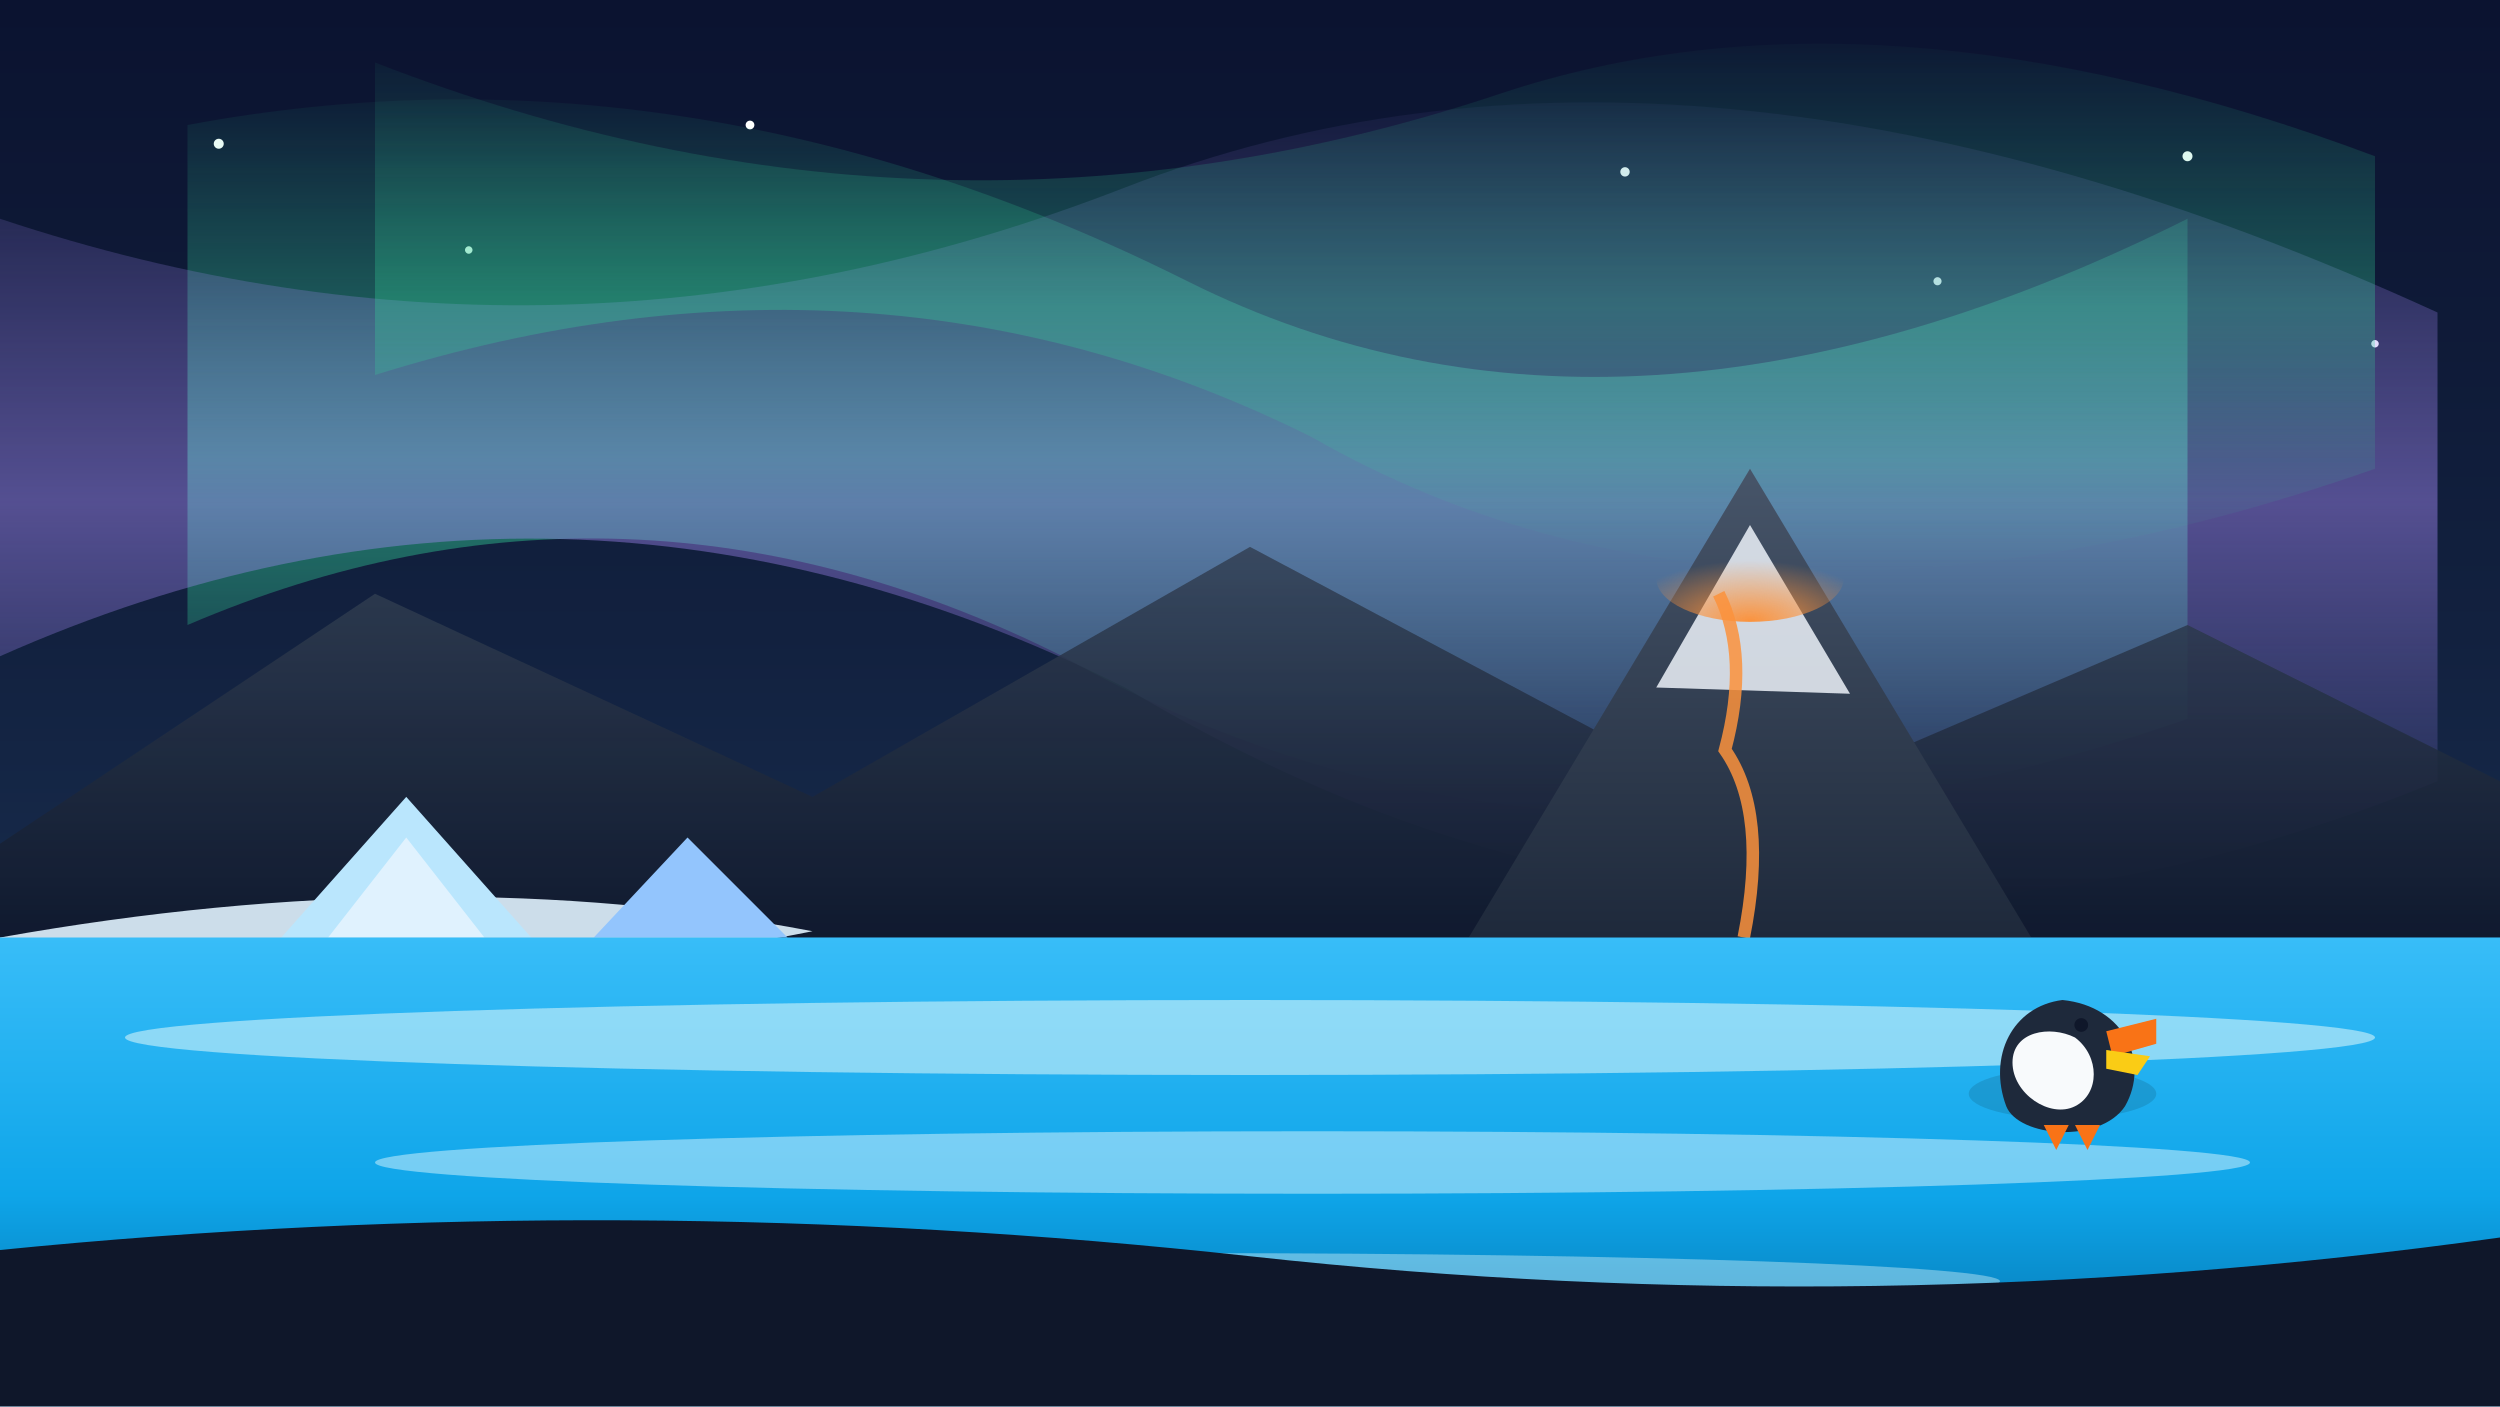
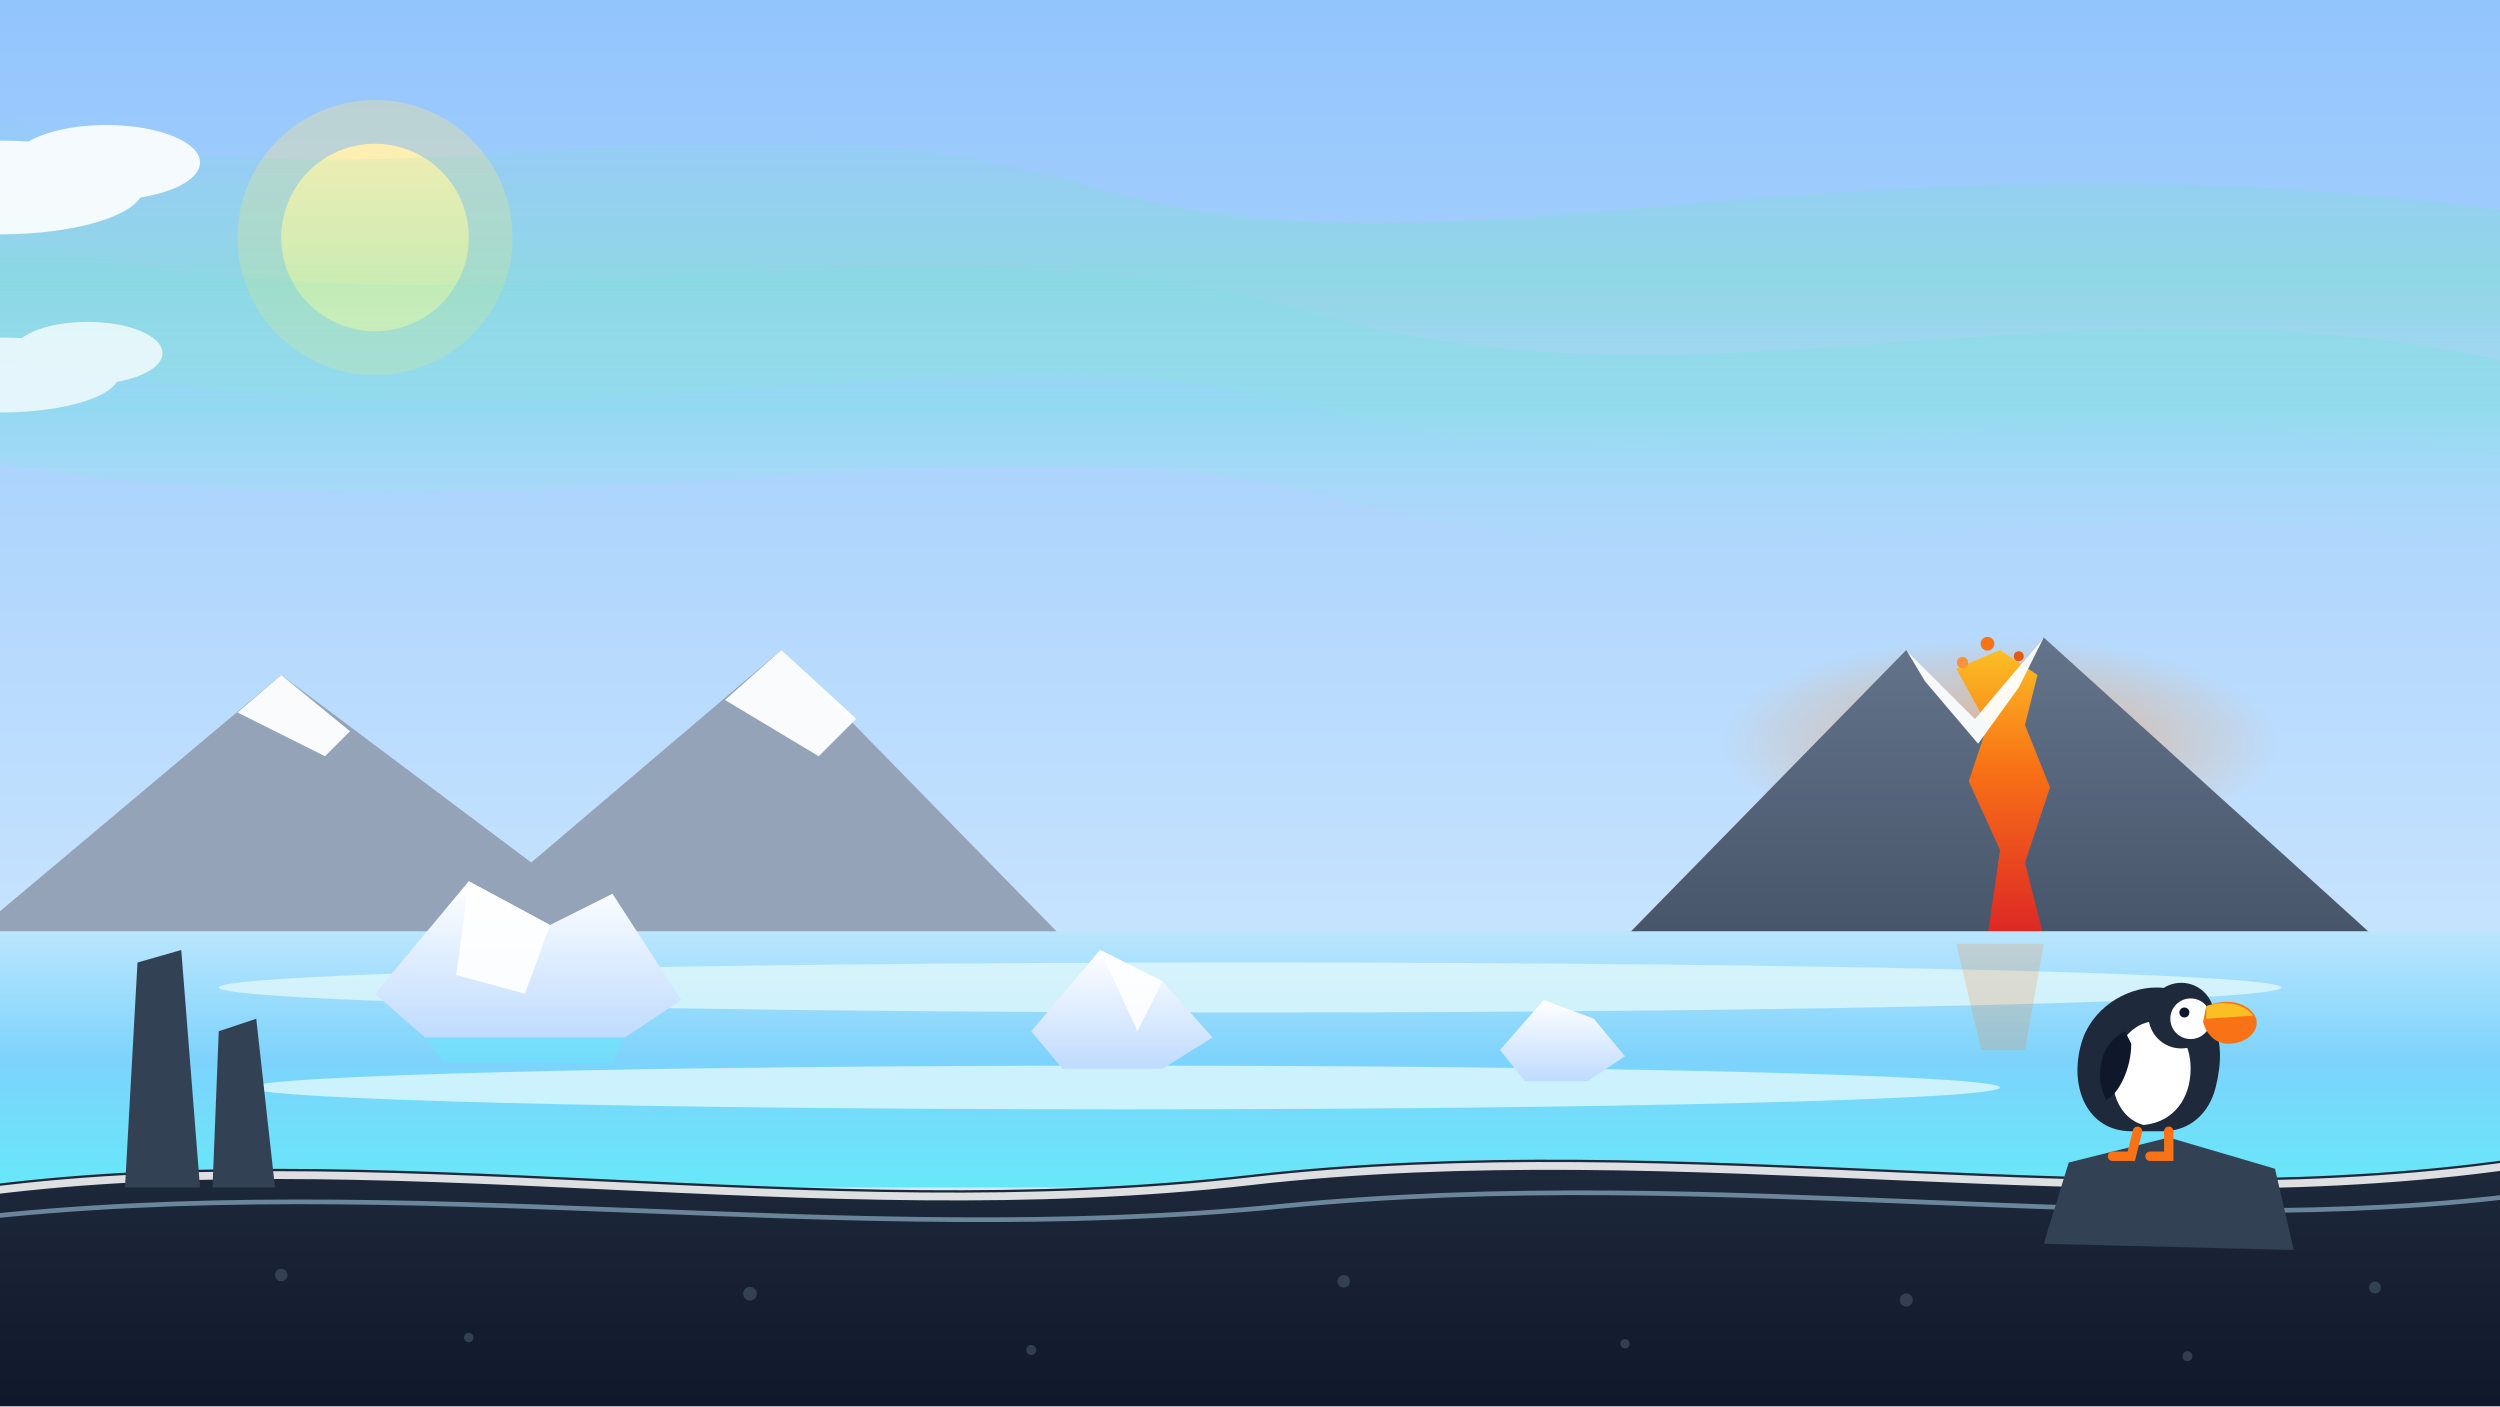
- <svg xmlns="http://www.w3.org/2000/svg" viewBox="0 0 800 450" role="img">
+ <svg xmlns="http://www.w3.org/2000/svg" viewBox="0 0 800 450" role="img" preserveAspectRatio="xMidYMid slice">
  <style>
-     .aurora { animation: sway 9s ease-in-out infinite; transform-origin: center; }
-     .aurora.a2 { animation-delay: 1.5s; }
-     .aurora.a3 { animation-delay: 3s; }
-     .star { animation: twinkle 3.4s ease-in-out infinite; }
-     .star.s2 { animation-delay: 1.1s; }
-     .star.s3 { animation-delay: 2.2s; }
-     .berg { animation: bob 6s ease-in-out infinite; transform-origin: center; }
-     .berg.b2 { animation-delay: 1.8s; }
+     .cloud { animation: driftCloud 26s linear infinite; }
+     .cloud.c2 { animation-duration: 34s; animation-delay: -14s; }
+     .aurora { animation: sway 10s ease-in-out infinite; transform-origin: 400px 90px; }
+     .aurora.a2 { animation-delay: 2.4s; animation-duration: 13s; }
+     .lava-glow { animation: glow 4s ease-in-out infinite; }
+     .lava-flow { animation: glow 4s ease-in-out infinite reverse; }
+     .ember { animation: rise 5s linear infinite; }
+     .ember.e2 { animation-delay: 1.7s; }
+     .ember.e3 { animation-delay: 3.4s; }
+     .berg { animation: bob 6s ease-in-out infinite; }
+     .berg.b2 { animation-delay: 1.8s; animation-duration: 7s; }
+     .berg.b3 { animation-delay: 3.5s; animation-duration: 8s; }
    .ripple { animation: ripple 5s ease-in-out infinite; transform-origin: center; }
-     @keyframes sway { 0%,100% { transform: translateX(0) scaleY(1); opacity:.75; } 50% { transform: translateX(14px) scaleY(1.05); opacity:.95; } }
-     @keyframes twinkle { 0%,100% { opacity:.25; } 50% { opacity:1; } }
+     .wave { animation: drift 7s ease-in-out infinite; }
+     .wave.w2 { animation-delay: 2.4s; animation-duration: 9s; }
+     .puffin { animation: bob 5s ease-in-out infinite; }
+     @keyframes driftCloud { 0% { transform: translateX(-120px); } 100% { transform: translateX(920px); } }
+     @keyframes sway { 0%,100% { transform: translateX(0) scaleY(1); opacity:.5; } 50% { transform: translateX(16px) scaleY(1.06); opacity:.8; } }
+     @keyframes glow { 0%,100% { opacity:.55; } 50% { opacity:1; } }
+     @keyframes rise { 0% { transform: translateY(0); opacity:0; } 15% { opacity:.9; } 100% { transform: translateY(-60px); opacity:0; } }
    @keyframes bob { 0%,100% { transform: translateY(0); } 50% { transform: translateY(-4px); } }
-     @keyframes ripple { 0%,100% { transform: scaleX(1); opacity:.6; } 50% { transform: scaleX(1.05); opacity:.9; } }
-     @media (prefers-reduced-motion: reduce) { * { animation: none !important; } }
+     @keyframes ripple { 0%,100% { transform: scaleX(1); opacity:.7; } 50% { transform: scaleX(1.06); opacity:1; } }
+     @keyframes drift { 0%,100% { transform: translateX(0); opacity:.6; } 50% { transform: translateX(-18px); opacity:.9; } }
+     @media (prefers-reduced-motion: reduce) { .cloud,.aurora,.lava-glow,.lava-flow,.ember,.berg,.ripple,.wave,.puffin { animation: none !important; } }
  </style>
  <defs>
-     <linearGradient id="heroSky" x1="0" y1="0" x2="0" y2="1">
-       <stop offset="0" stop-color="#0b1330" />
-       <stop offset=".45" stop-color="#12213f" />
-       <stop offset="1" stop-color="#1e3a5f" />
+     <linearGradient id="sky" x1="0" y1="0" x2="0" y2="1">
+       <stop offset="0" stop-color="#93c5fd" />
+       <stop offset="1" stop-color="#e0f2fe" />
    </linearGradient>
-     <linearGradient id="heroAurora1" x1="0" y1="0" x2="0" y2="1">
-       <stop offset="0" stop-color="#34d399" stop-opacity=".05" />
-       <stop offset=".5" stop-color="#34d399" stop-opacity=".55" />
-       <stop offset="1" stop-color="#34d399" stop-opacity="0" />
+     <linearGradient id="auroraGreen" x1="0" y1="0" x2="0" y2="1">
+       <stop offset="0" stop-color="#6ee7b7" stop-opacity="0" />
+       <stop offset=".5" stop-color="#6ee7b7" stop-opacity=".35" />
+       <stop offset="1" stop-color="#a7f3d0" stop-opacity="0" />
    </linearGradient>
-     <linearGradient id="heroAurora2" x1="0" y1="0" x2="0" y2="1">
-       <stop offset="0" stop-color="#a78bfa" stop-opacity=".05" />
-       <stop offset=".5" stop-color="#a78bfa" stop-opacity=".45" />
-       <stop offset="1" stop-color="#a78bfa" stop-opacity="0" />
+     <linearGradient id="auroraTeal" x1="0" y1="0" x2="0" y2="1">
+       <stop offset="0" stop-color="#5eead4" stop-opacity="0" />
+       <stop offset=".55" stop-color="#5eead4" stop-opacity=".28" />
+       <stop offset="1" stop-color="#99f6e4" stop-opacity="0" />
    </linearGradient>
-     <linearGradient id="heroMountain" x1="0" y1="0" x2="0" y2="1">
-       <stop offset="0" stop-color="#334155" />
+     <linearGradient id="volcano" x1="0" y1="0" x2="0" y2="1">
+       <stop offset="0" stop-color="#64748b" />
+       <stop offset="1" stop-color="#475569" />
+     </linearGradient>
+     <linearGradient id="lava" x1="0" y1="0" x2="0" y2="1">
+       <stop offset="0" stop-color="#fbbf24" />
+       <stop offset=".4" stop-color="#f97316" />
+       <stop offset="1" stop-color="#dc2626" />
+     </linearGradient>
+     <radialGradient id="craterGlow" cx=".5" cy=".5" r=".5">
+       <stop offset="0" stop-color="#fb923c" stop-opacity=".6" />
+       <stop offset="1" stop-color="#fb923c" stop-opacity="0" />
+     </radialGradient>
+     <linearGradient id="sea" x1="0" y1="0" x2="0" y2="1">
+       <stop offset="0" stop-color="#bae6fd" />
+       <stop offset=".5" stop-color="#7dd3fc" />
+       <stop offset="1" stop-color="#67e8f9" />
+     </linearGradient>
+     <linearGradient id="ice" x1="0" y1="0" x2="0" y2="1">
+       <stop offset="0" stop-color="#ffffff" />
+       <stop offset="1" stop-color="#bfdbfe" />
+     </linearGradient>
+     <linearGradient id="blackSand" x1="0" y1="0" x2="0" y2="1">
+       <stop offset="0" stop-color="#1e293b" />
      <stop offset="1" stop-color="#0f172a" />
    </linearGradient>
-     <linearGradient id="heroVolcano" x1="0" y1="0" x2="0" y2="1">
-       <stop offset="0" stop-color="#475569" />
-       <stop offset="1" stop-color="#1e293b" />
-     </linearGradient>
-     <linearGradient id="heroLagoon" x1="0" y1="0" x2="0" y2="1">
-       <stop offset="0" stop-color="#38bdf8" />
-       <stop offset=".55" stop-color="#0ea5e9" />
-       <stop offset="1" stop-color="#0369a1" />
-     </linearGradient>
-     <radialGradient id="lavaGlow" cx="50%" cy="100%" r="70%">
-       <stop offset="0" stop-color="#fb923c" />
-       <stop offset="1" stop-color="#fb923c" stop-opacity="0" />
-     </radialGradient>
  </defs>
-   <rect width="800" height="450" fill="url(#heroSky)" />
-   <circle class="star" cx="70" cy="46" r="1.6" fill="#fff" />
-   <circle class="star s2" cx="150" cy="80" r="1.2" fill="#fff" />
-   <circle class="star s3" cx="240" cy="40" r="1.4" fill="#fff" />
-   <circle class="star s2" cx="520" cy="55" r="1.5" fill="#fff" />
-   <circle class="star" cx="620" cy="90" r="1.3" fill="#fff" />
-   <circle class="star s3" cx="700" cy="50" r="1.6" fill="#fff" />
-   <circle class="star" cx="760" cy="110" r="1.2" fill="#fff" />
-   <path class="aurora a1" d="M60 40 Q 220 10 380 90 Q 520 160 700 70 L 700 230 Q 500 300 340 210 Q 200 140 60 200 Z" fill="url(#heroAurora1)" />
-   <path class="aurora a2" d="M0 70 Q 180 130 360 60 Q 540 -10 780 100 L 780 250 Q 560 340 360 220 Q 180 130 0 210 Z" fill="url(#heroAurora2)" />
-   <path class="aurora a3" d="M120 20 Q 300 90 480 30 Q 600 -10 760 50 L 760 150 Q 560 220 420 140 Q 280 70 120 120 Z" fill="url(#heroAurora1)" opacity=".6" />
-   <polygon points="0,270 120,190 260,255 400,175 560,260 700,200 800,250 800,300 0,300" fill="url(#heroMountain)" opacity=".85" />
-   <polygon points="470,300 560,150 650,300" fill="url(#heroVolcano)" />
-   <polygon points="530,220 560,168 592,222" fill="#e2e8f0" opacity=".9" />
-   <ellipse cx="560" cy="185" rx="30" ry="14" fill="url(#lavaGlow)" />
-   <path d="M550 190 Q 560 210 552 240 Q 566 260 558 300" stroke="#fb923c" stroke-width="4" fill="none" opacity=".85" />
-   <path d="M0 300 Q 140 275 260 298 Q 150 320 0 310 Z" fill="#e0f2fe" opacity=".9" />
+   <rect width="800" height="450" fill="url(#sky)" />
+   <circle cx="120" cy="76" r="30" fill="#fef3c7" />
+   <circle cx="120" cy="76" r="44" fill="#fde68a" opacity=".35" />
+   <path class="aurora" fill="url(#auroraGreen)" d="M-20,30 C110,80 220,20 350,60 C470,95 590,35 820,70 L820,150 C650,115 540,165 420,130 C300,98 180,155 -20,110 Z" />
+   <path class="aurora a2" fill="url(#auroraTeal)" d="M-20,70 C140,120 280,60 420,100 C550,138 670,80 820,120 L820,180 C670,145 560,195 430,160 C310,128 160,180 -20,145 Z" />
+   <g class="cloud" fill="#ffffff" opacity=".9">
+     <ellipse cx="0" cy="60" rx="46" ry="15" />
+     <ellipse cx="34" cy="52" rx="30" ry="12" />
+   </g>
+   <g class="cloud c2" fill="#ffffff" opacity=".75">
+     <ellipse cx="0" cy="120" rx="38" ry="12" />
+     <ellipse cx="28" cy="113" rx="24" ry="10" />
+   </g>
+   <g>
+     <ellipse cx="640" cy="238" rx="90" ry="34" fill="url(#craterGlow)" class="lava-glow" />
+     <path d="M520,300 L610,208 L632,230 L654,204 L760,300 Z" fill="url(#volcano)" />
+     <path class="lava-flow" fill="url(#lava)" d="M626,214 L640,208 L652,216 L648,232 L656,252 L648,276 L654,300 L636,300 L640,272 L630,250 L636,232 Z" />
+     <path d="M610,208 L632,230 L654,204 L646,220 L633,238 L616,218 Z" fill="#ffffff" opacity=".95" />
+     <circle class="ember" cx="636" cy="206" r="2.2" fill="#f97316" />
+     <circle class="ember e2" cx="646" cy="210" r="1.6" fill="#ea580c" />
+     <circle class="ember e3" cx="628" cy="212" r="1.8" fill="#fb923c" />
+   </g>
+   <path d="M-10,300 L90,216 L170,276 L250,208 L340,300 Z" fill="#94a3b8" />
+   <path d="M90,216 L112,234 L104,242 L76,228 Z M250,208 L274,230 L262,242 L232,224 Z" fill="#ffffff" opacity=".95" />
+   <rect y="298" width="800" height="82" fill="url(#sea)" />
+   <ellipse class="ripple" cx="400" cy="316" rx="330" ry="8" fill="#e0f7fa" opacity=".8" />
+   <ellipse class="ripple" cx="360" cy="348" rx="280" ry="7" fill="#f0fdff" opacity=".7" style="animation-delay:1.6s" />
+   <path d="M626,302 L654,302 L648,336 L634,336 Z" fill="#f97316" opacity=".18" class="lava-glow" />
  <g class="berg">
-     <polygon points="90,300 130,255 170,300" fill="#bae6fd" />
-     <polygon points="105,300 130,268 155,300" fill="#e0f2fe" />
+     <path d="M120,318 L150,282 L176,296 L196,286 L218,320 L200,332 L136,332 Z" fill="url(#ice)" />
+     <path d="M150,282 L176,296 L168,318 L146,312 Z" fill="#fff" opacity=".9" />
+     <path d="M136,332 L200,332 L196,340 L142,340 Z" fill="#67e8f9" opacity=".5" />
  </g>
  <g class="berg b2">
-     <polygon points="190,300 220,268 252,300" fill="#93c5fd" />
+     <path d="M330,330 L352,304 L372,314 L388,332 L372,342 L340,342 Z" fill="url(#ice)" />
+     <path d="M352,304 L372,314 L364,330 Z" fill="#fff" opacity=".85" />
  </g>
-   <rect y="300" width="800" height="150" fill="url(#heroLagoon)" />
-   <ellipse class="ripple" cx="400" cy="332" rx="360" ry="12" fill="#e0f7fa" opacity=".55" />
-   <ellipse class="ripple" cx="420" cy="372" rx="300" ry="10" fill="#f0fdff" opacity=".45" style="animation-delay:1.4s" />
-   <ellipse class="ripple" cx="380" cy="410" rx="260" ry="9" fill="#e0f7fa" opacity=".4" style="animation-delay:2.6s" />
-   <g transform="translate(660,320)">
-     <ellipse cx="0" cy="30" rx="30" ry="8" fill="#000" opacity=".12" />
-     <path d="M0 0 C -16 2 -24 18 -18 34 C -14 44 12 46 20 34 C 28 20 20 2 0 0 Z" fill="#1e293b" />
-     <path d="M-16 20 C -16 30 -4 38 4 34 C 12 30 12 18 4 12 C -4 8 -16 10 -16 20 Z" fill="#f8fafc" />
-     <path d="M14 10 L 30 6 L 30 14 L 16 18 Z" fill="#f97316" />
-     <path d="M14 16 L 28 18 L 24 24 L 14 22 Z" fill="#facc15" />
-     <circle cx="6" cy="8" r="2.2" fill="#0f172a" />
-     <path d="M-6 40 L -2 48 L 2 40 Z" fill="#f97316" />
-     <path d="M4 40 L 8 48 L 12 40 Z" fill="#f97316" />
+   <g class="berg b3">
+     <path d="M480,336 L494,320 L510,326 L520,338 L508,346 L488,346 Z" fill="url(#ice)" />
  </g>
-   <path d="M0 400 Q 200 380 400 402 Q 600 424 800 396 L 800 450 L 0 450 Z" fill="#0f172a" />
+   <path d="M-10,380 C120,362 260,392 400,376 C540,360 680,390 810,370 L810,455 L-10,455 Z" fill="url(#blackSand)" />
+   <path class="wave" d="M-10,382 C120,364 260,394 400,378 C540,362 680,392 810,372" fill="none" stroke="#ffffff" stroke-width="2.5" opacity=".85" />
+   <path class="wave w2" d="M-10,390 C130,374 270,400 410,386 C550,372 690,398 810,382" fill="none" stroke="#bae6fd" stroke-width="1.5" opacity=".5" />
+   <g fill="#475569" opacity=".6">
+     <circle cx="90" cy="408" r="2" />
+     <circle cx="150" cy="428" r="1.5" />
+     <circle cx="240" cy="414" r="2.2" />
+     <circle cx="330" cy="432" r="1.6" />
+     <circle cx="430" cy="410" r="2" />
+     <circle cx="520" cy="430" r="1.5" />
+     <circle cx="610" cy="416" r="2.1" />
+     <circle cx="700" cy="434" r="1.6" />
+     <circle cx="760" cy="412" r="1.9" />
+   </g>
+   <g fill="#334155">
+     <path d="M40,380 L44,308 L58,304 L64,380 Z" />
+     <path d="M68,380 L70,330 L82,326 L88,380 Z" />
+   </g>
+   <g class="puffin">
+     <g transform="translate(688,352)">
+       <path d="M-34,46 L-26,20 L6,12 L40,22 L46,48 Z" fill="#334155" />
+       <path d="M-6,10 C-20,10 -26,-4 -22,-18 C-19,-29 -8,-36 2,-36 C10,-36 16,-32 20,-25 C23,-19 23,-12 21,-4 C19,4 13,10 4,10 Z" fill="#1e293b" />
+       <path d="M-2,8 C-10,6 -14,-4 -11,-14 C-9,-21 -3,-26 3,-25 C9,-24 13,-18 13,-10 C13,-1 8,7 -2,8 Z" fill="#ffffff" />
+       <circle cx="10" cy="-27" r="10.5" fill="#1e293b" />
+       <circle cx="13" cy="-26" r="6.5" fill="#ffffff" />
+       <path d="M18,-30 C25,-33 32,-31 34,-26 C35,-22 31,-18 25,-18 C21,-18 18,-21 17,-25 Z" fill="#f97316" />
+       <path d="M18,-30 C24,-32 30,-31 33,-27 L18,-26 Z" fill="#fbbf24" />
+       <circle cx="11" cy="-28" r="1.6" fill="#0f172a" />
+       <path d="M-4,10 L-6,18 L-12,18 M6,10 L6,18 L0,18" stroke="#f97316" stroke-width="3" fill="none" stroke-linecap="round" />
+       <path d="M-8,-22 C-16,-18 -18,-8 -14,0 C-10,-2 -6,-10 -6,-18 Z" fill="#0f172a" />
+     </g>
+   </g>
</svg>
